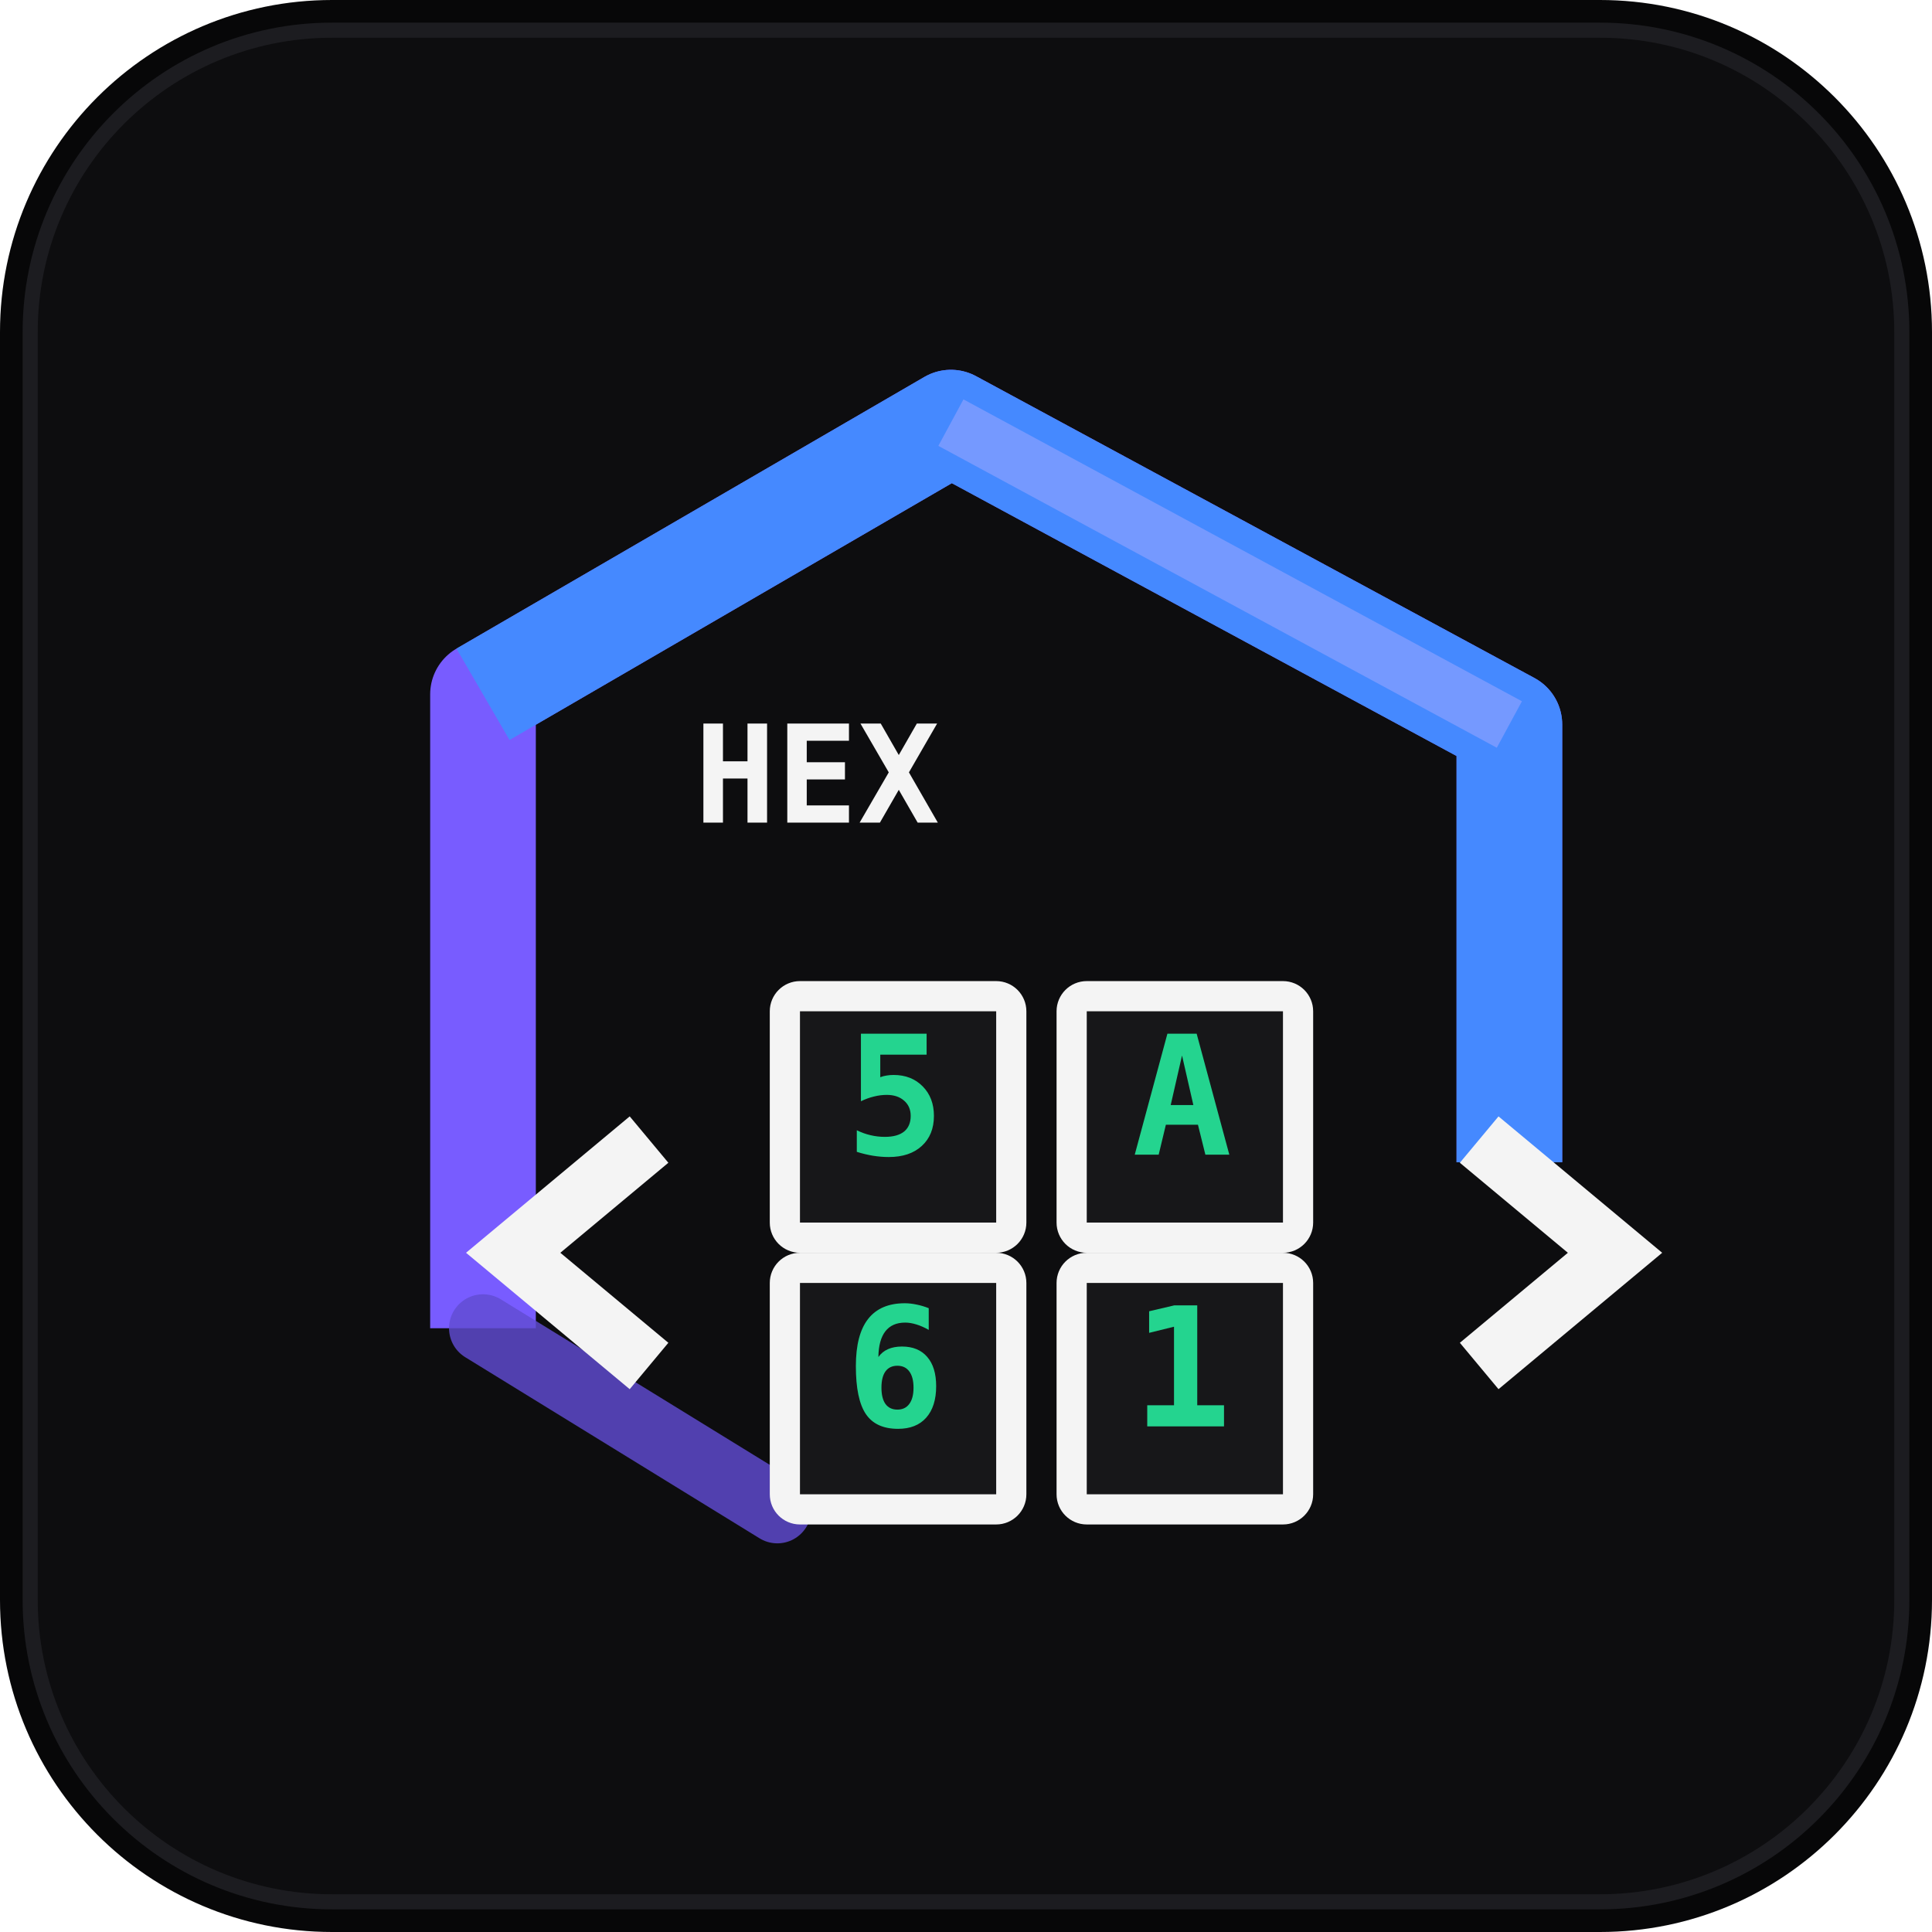
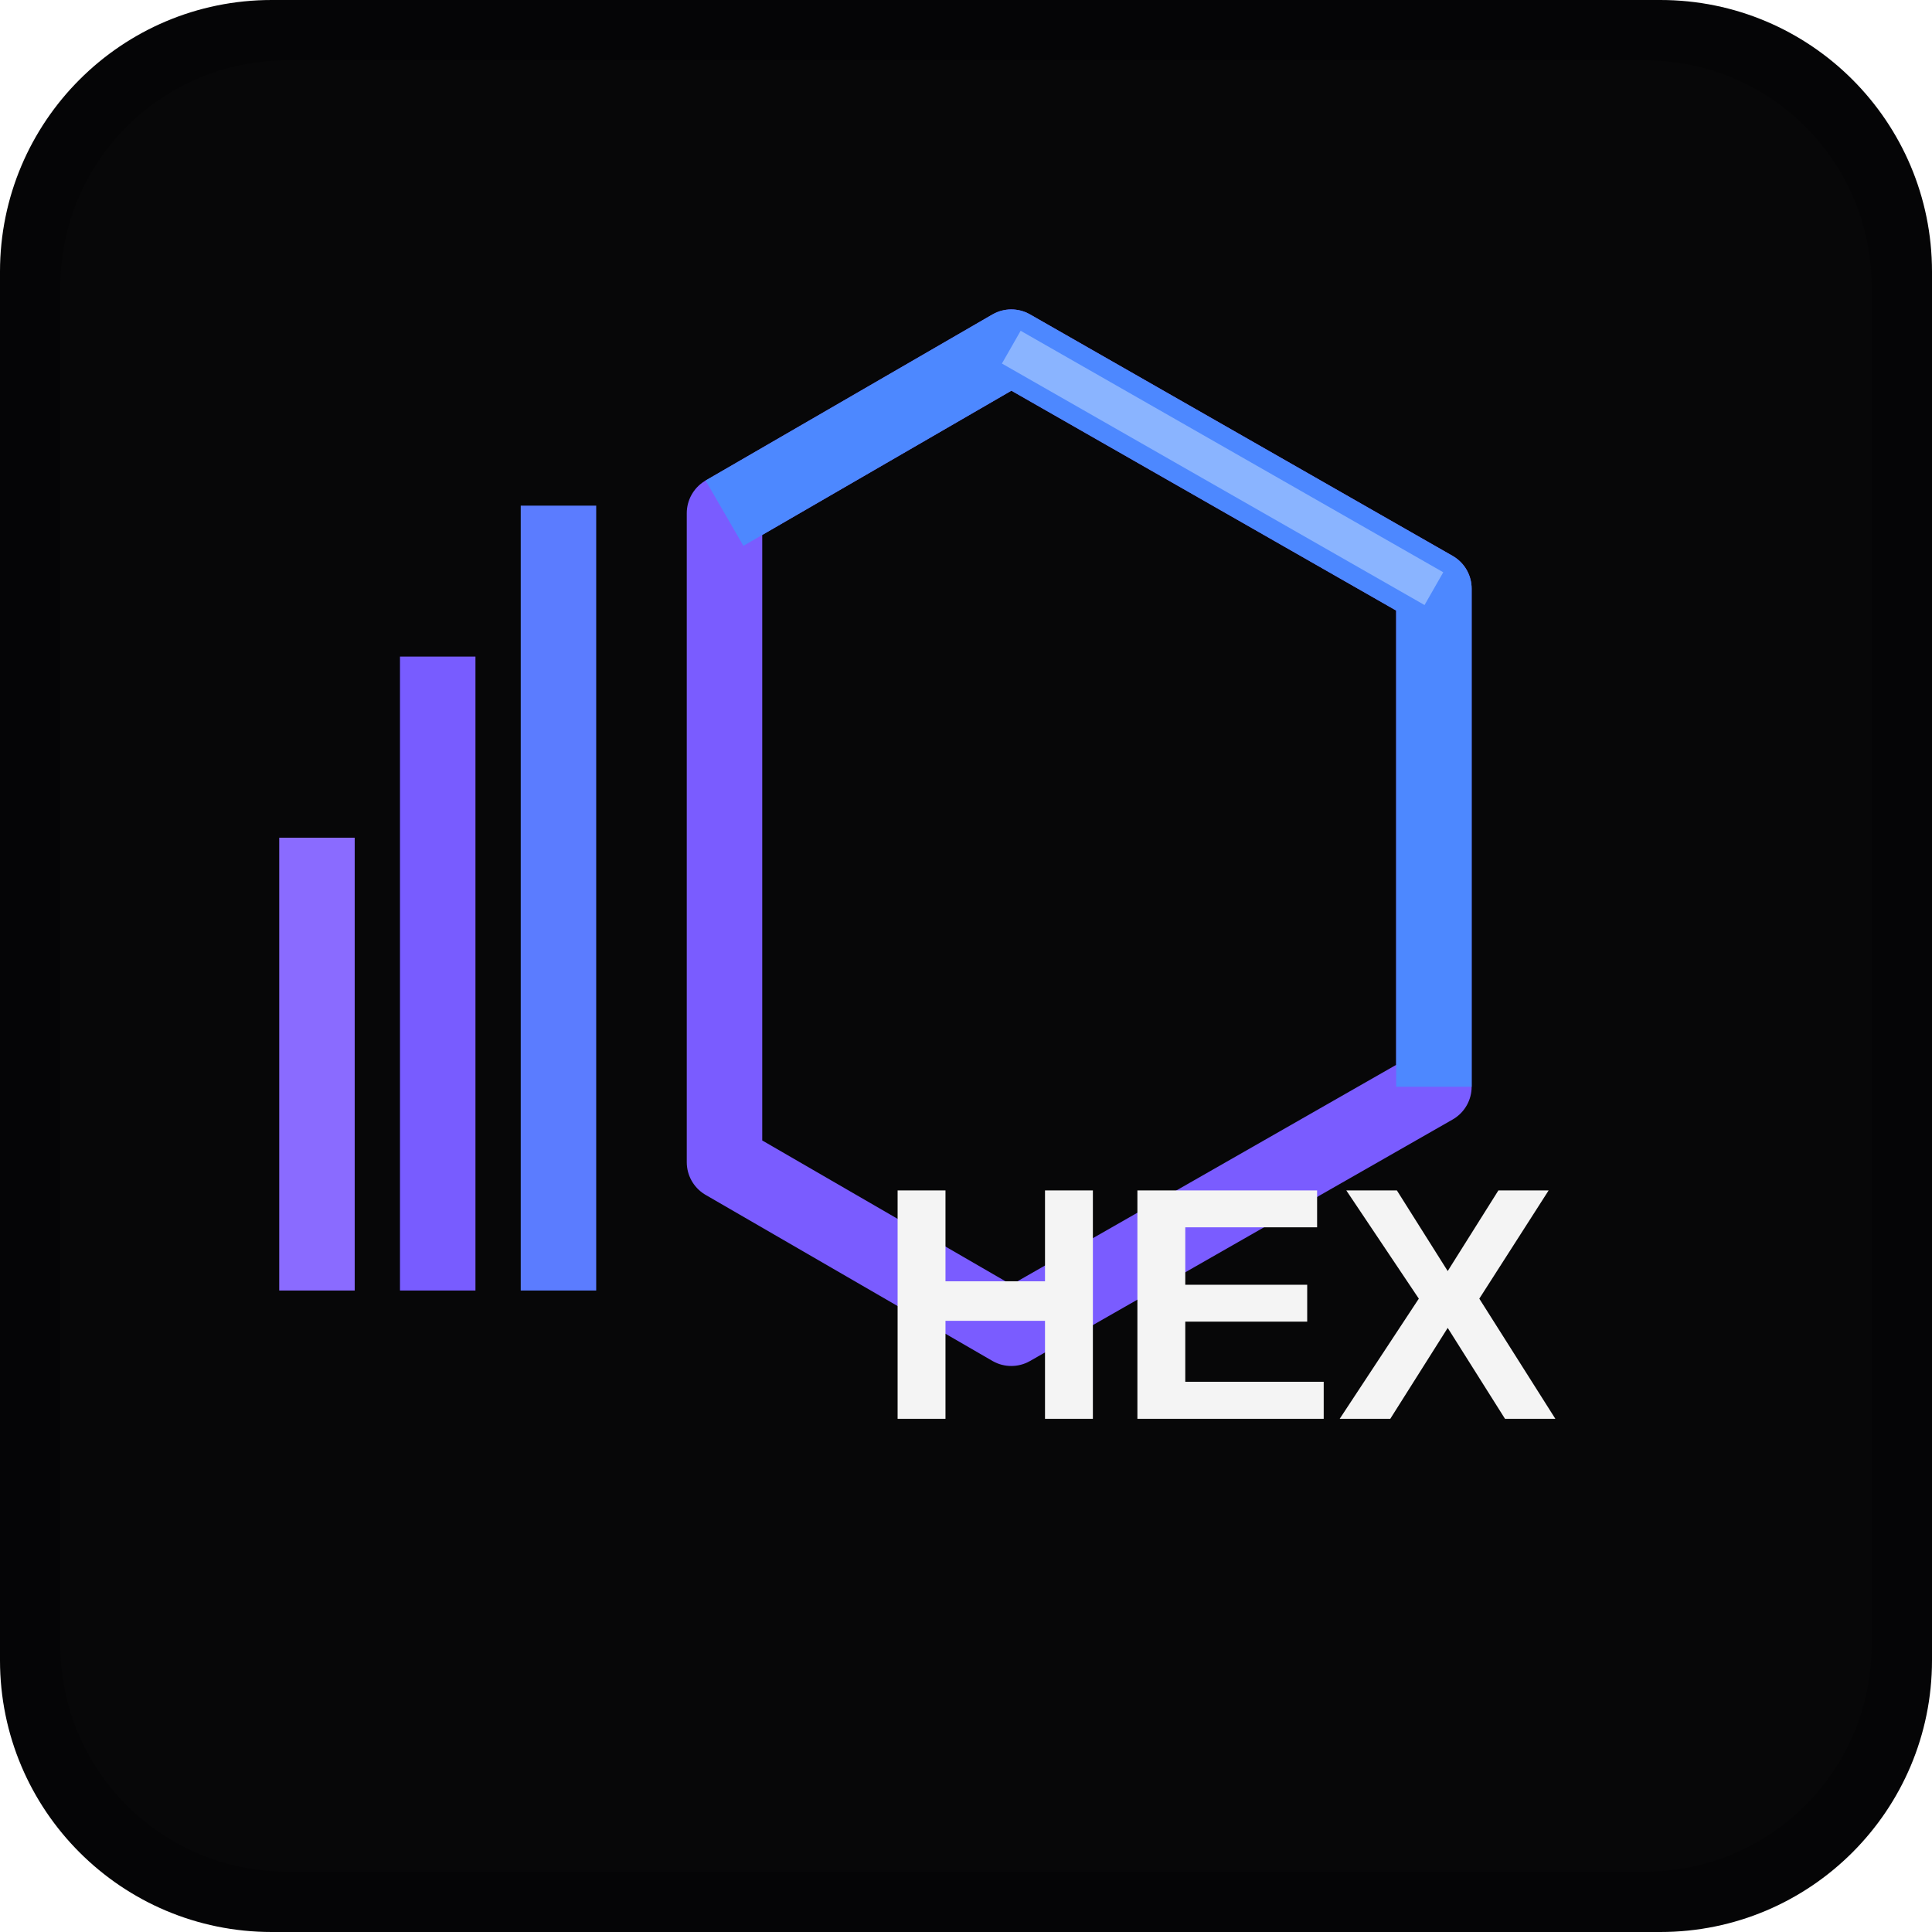
<svg xmlns="http://www.w3.org/2000/svg" width="256" height="256" viewBox="0 0 256 256" fill="none">
-   <rect width="256" height="256" rx="44" fill="#070708" />
-   <rect x="4" y="4" width="248" height="248" rx="40" fill="#0D0D0F" stroke="#1C1C20" stroke-width="2" />
-   <path d="M64 176V92L126 56L200 96V154" stroke="#785CFF" stroke-width="14" stroke-linejoin="round" />
-   <path d="M64 92L126 56L200 96V154" stroke="#4589FF" stroke-width="14" stroke-linejoin="round" />
-   <path d="M126 56L200 96" stroke="#7599FF" stroke-width="7" stroke-linejoin="round" />
-   <path d="M64 176L103 200" stroke="#604CD2" stroke-opacity="0.82" stroke-width="9" stroke-linecap="round" />
-   <text x="92" y="109" fill="#F4F4F4" font-family="IBM Plex Mono, Consolas, monospace" font-size="18" font-weight="700" letter-spacing="0">HEX</text>
-   <path d="M86 151L68 166L86 181" stroke="#F4F4F4" stroke-width="8" stroke-linejoin="miter" />
-   <path d="M196 151L214 166L196 181" stroke="#F4F4F4" stroke-width="8" stroke-linejoin="miter" />
-   <g font-family="IBM Plex Mono, Consolas, monospace" font-size="22" font-weight="700" fill="#24D48F">
-     <rect x="104" y="132" width="30" height="32" rx="2" fill="#171719" stroke="#F4F4F4" stroke-width="4" />
-     <rect x="142" y="132" width="30" height="32" rx="2" fill="#171719" stroke="#F4F4F4" stroke-width="4" />
-     <rect x="104" y="168" width="30" height="32" rx="2" fill="#171719" stroke="#F4F4F4" stroke-width="4" />
-     <rect x="142" y="168" width="30" height="32" rx="2" fill="#171719" stroke="#F4F4F4" stroke-width="4" />
-     <text x="112" y="153">5</text>
-     <text x="150" y="153">A</text>
-     <text x="112" y="189">6</text>
-     <text x="150" y="189">1</text>
+   <rect width="256" height="256" rx="36" fill="#050506" />
+   <rect x="8" y="8" width="240" height="240" rx="30" fill="#070708" />
+   <g stroke-linecap="square">
+     <path d="M42 116V166" stroke="#8A6BFF" stroke-width="10" />
+     <path d="M58 92V166" stroke="#785CFF" stroke-width="10" />
+     <path d="M74 72V166" stroke="#5B7CFF" stroke-width="10" />
  </g>
+   <path d="M96 68L134 46L190 78V144L134 176L96 154V68Z" stroke="#7A5CFF" stroke-width="10" stroke-linejoin="round" />
+   <path d="M96 68L134 46L190 78V144" stroke="#4D88FF" stroke-width="10" stroke-linejoin="round" />
+   <path d="M134 46L190 78" stroke="#8AB4FF" stroke-width="5" stroke-linejoin="round" />
+   <text x="116" y="188" fill="#F4F4F4" font-family="IBM Plex Sans, IBM Plex Mono, Segoe UI, Arial, sans-serif" font-size="44" font-weight="700" letter-spacing="0">HEX</text>
</svg>
